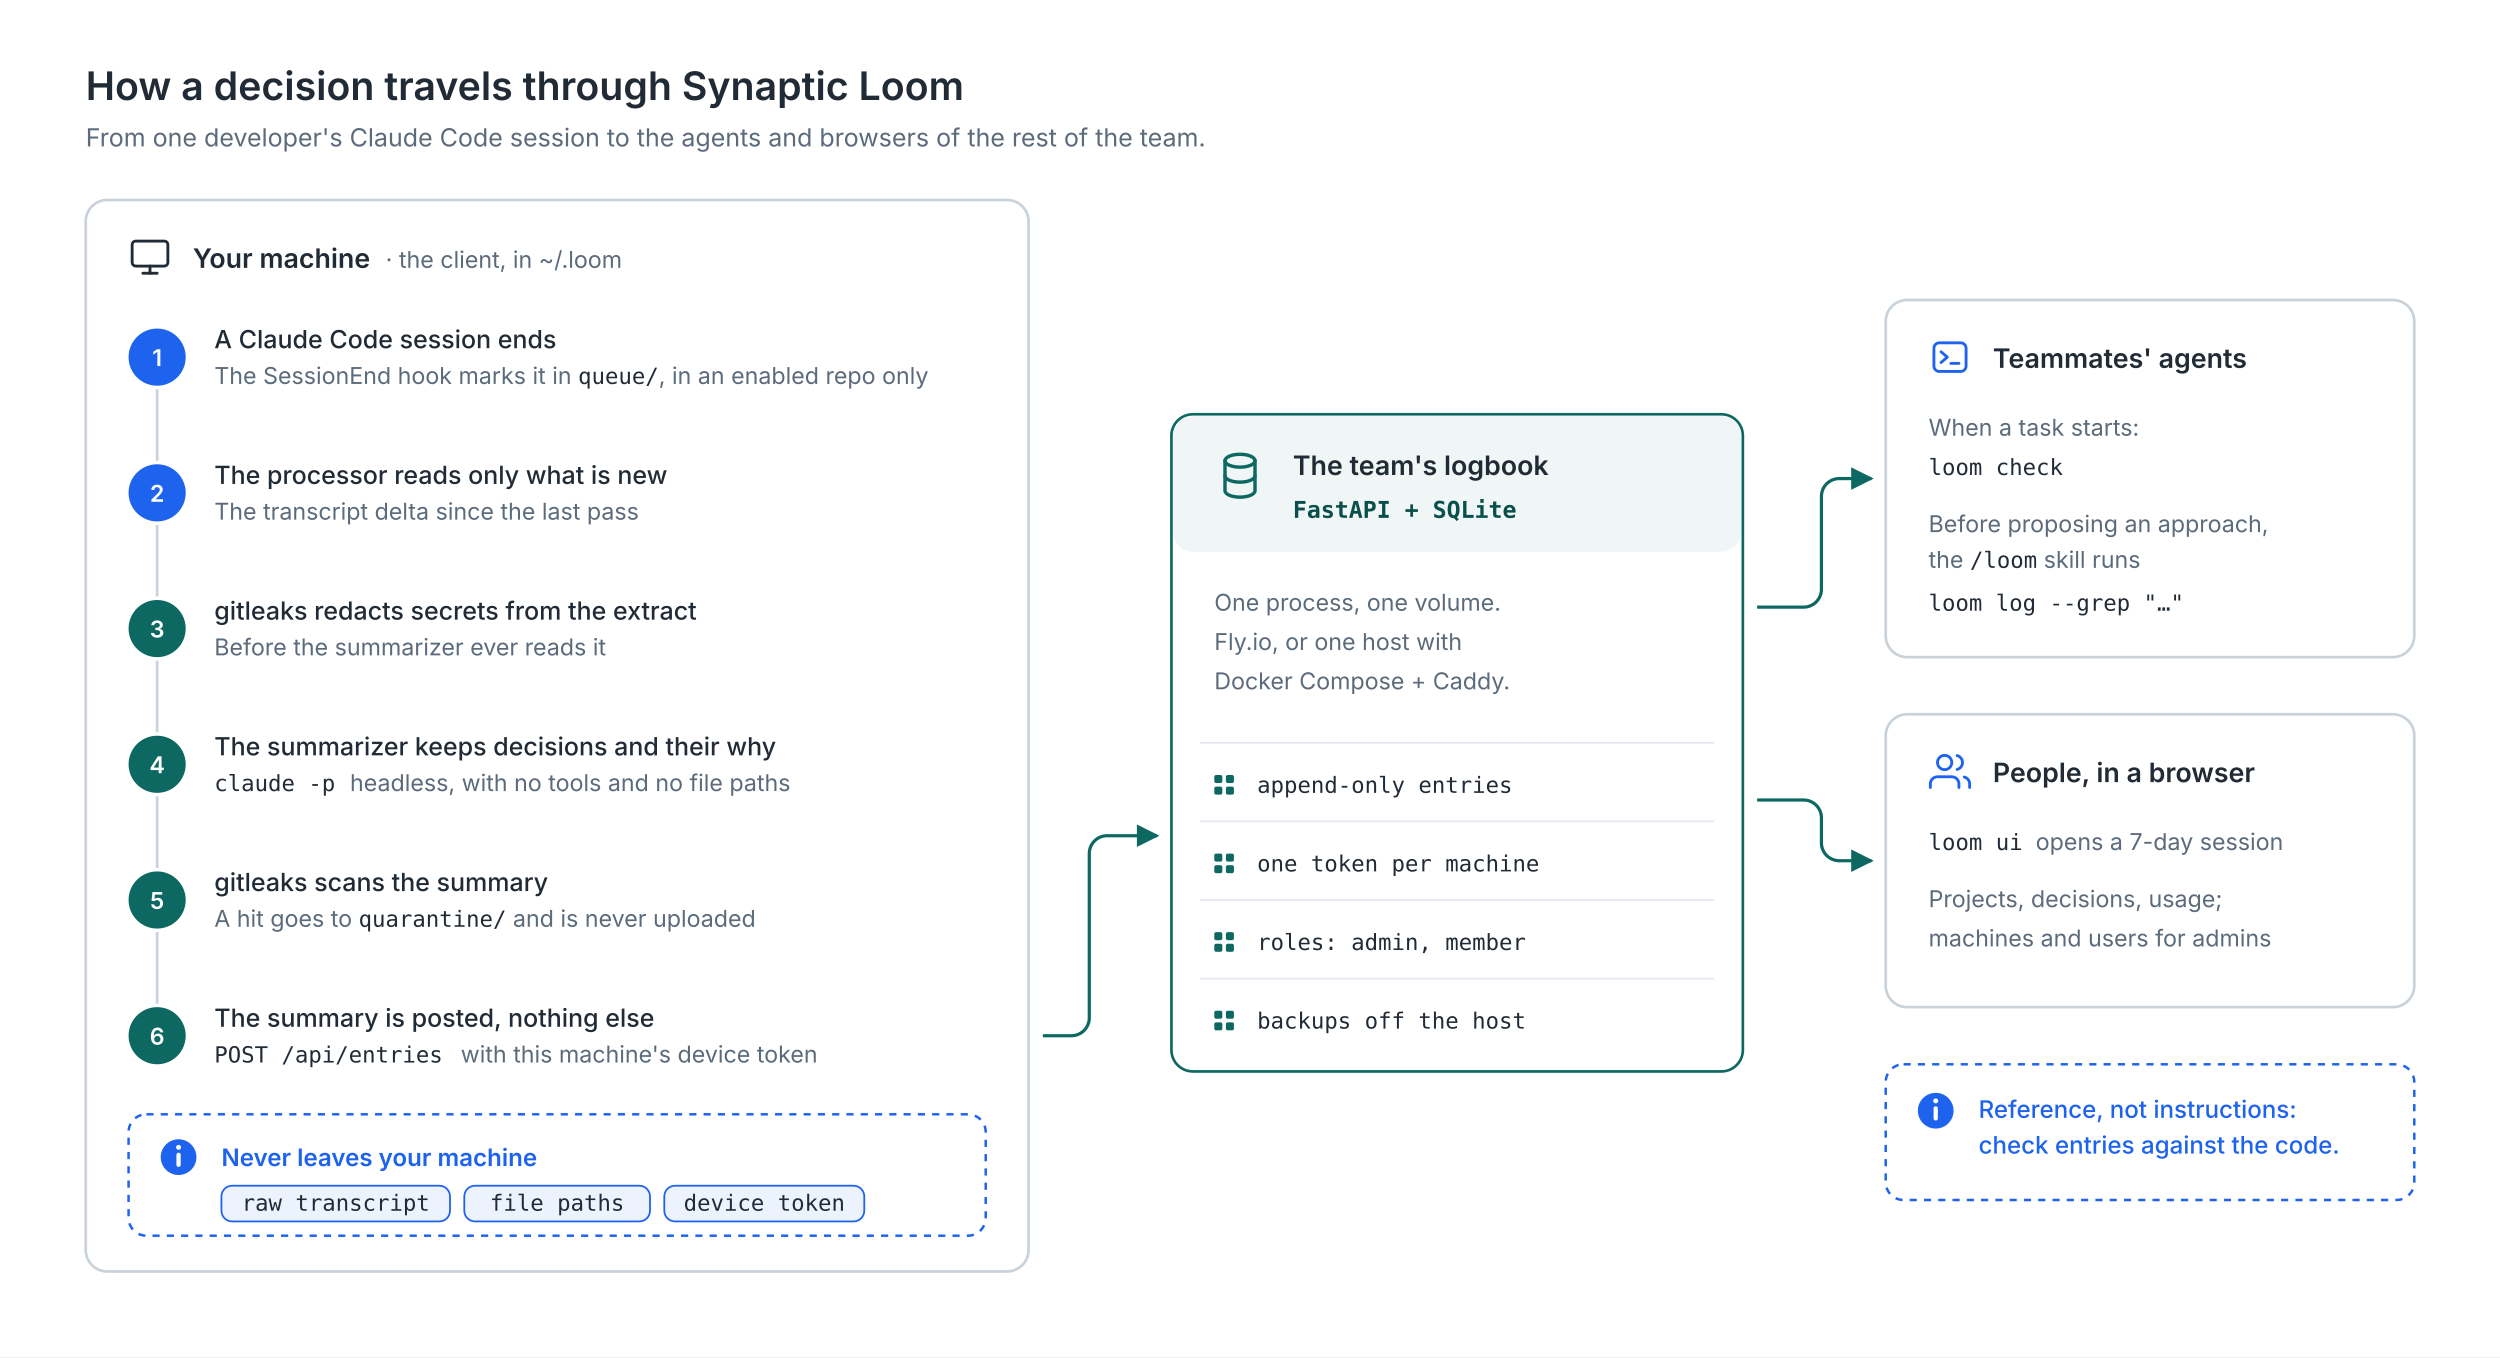
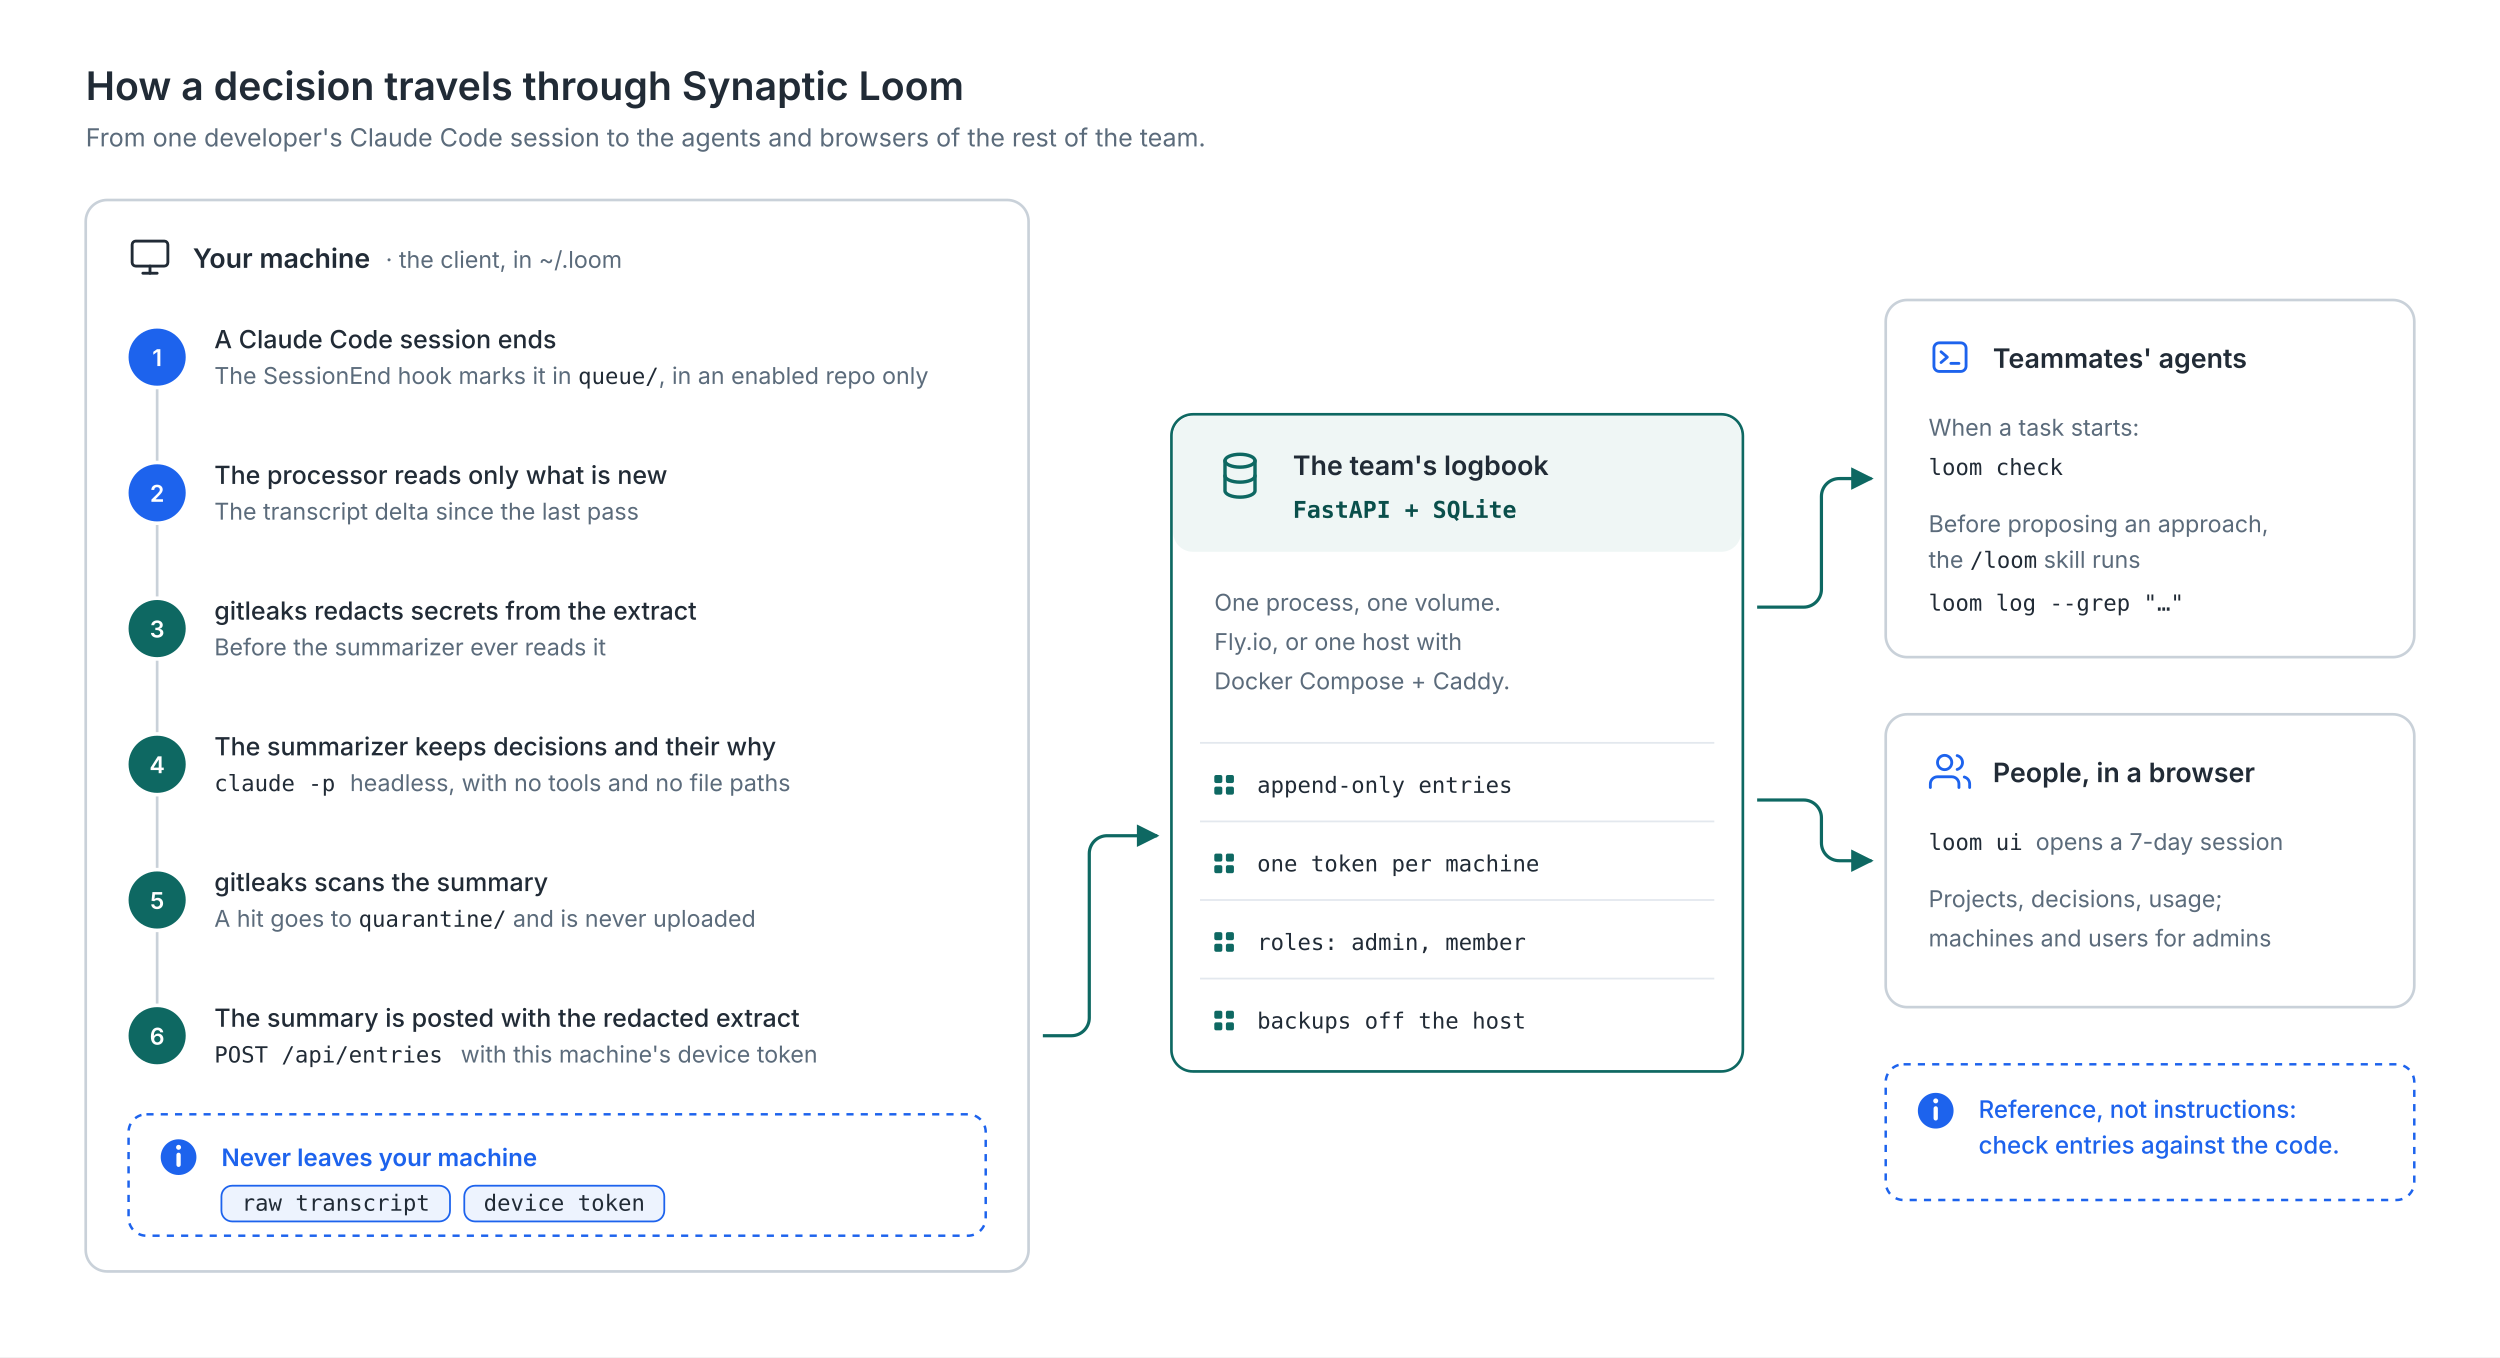
<svg xmlns="http://www.w3.org/2000/svg" width="1400" height="760" viewBox="0 0 1400 760" font-family="Inter, 'Helvetica Neue', Arial, sans-serif">
  <defs>
    <marker id="ah-teal" viewBox="0 0 10 10" refX="9" refY="5" markerWidth="7" markerHeight="7" orient="auto-start-reverse">
      <path d="M0,0 L10,5 L0,10 z" fill="#0E6862" />
    </marker>
    <marker id="ah-blue" viewBox="0 0 10 10" refX="9" refY="5" markerWidth="7" markerHeight="7" orient="auto-start-reverse">
      <path d="M0,0 L10,5 L0,10 z" fill="#1D63ED" />
    </marker>
  </defs>
  <rect width="100%" height="100%" fill="#FFFFFF" />
  <text x="48" y="56" font-size="22" font-weight="600" fill="#212B36">How a decision travels through Synaptic Loom</text>
  <text x="48" y="82" font-size="14" fill="#5B6B7B">From one developer's Claude Code session to the agents and browsers of the rest of the team.</text>
  <rect x="48" y="112" width="528" height="600" rx="12" fill="#FFFFFF" stroke="#C9D1D9" stroke-width="1.5" />
  <g transform="translate(72, 132)" stroke="#212B36" fill="none" stroke-width="1.6" stroke-linecap="round" stroke-linejoin="round">
    <rect x="2" y="3" width="20" height="14" rx="2" />
    <line x1="8" y1="21" x2="16" y2="21" />
    <line x1="12" y1="17" x2="12" y2="21" />
  </g>
  <text x="108" y="150" font-size="15" font-weight="600" fill="#212B36">Your machine</text>
  <text x="216" y="150" font-size="13" fill="#5B6B7B">· the client, in ~/.loom</text>
  <circle cx="88" cy="200" r="16" fill="#1D63ED" />
  <text x="88" y="205" text-anchor="middle" font-size="13" font-weight="600" fill="#FFFFFF">1</text>
  <text x="120" y="195" font-size="14" font-weight="500" fill="#212B36">A Claude Code session ends</text>
  <text x="120" y="215" font-size="13" fill="#5B6B7B">The SessionEnd hook marks it in <tspan font-family="'SF Mono', Menlo, Consolas, monospace" font-size="12.5" fill="#212B36">queue/</tspan>, in an enabled repo only</text>
  <circle cx="88" cy="276" r="16" fill="#1D63ED" />
  <text x="88" y="281" text-anchor="middle" font-size="13" font-weight="600" fill="#FFFFFF">2</text>
  <text x="120" y="271" font-size="14" font-weight="500" fill="#212B36">The processor reads only what is new</text>
  <text x="120" y="291" font-size="13" fill="#5B6B7B">The transcript delta since the last pass</text>
  <circle cx="88" cy="352" r="16" fill="#0E6862" />
  <text x="88" y="357" text-anchor="middle" font-size="13" font-weight="600" fill="#FFFFFF">3</text>
  <text x="120" y="347" font-size="14" font-weight="500" fill="#212B36">gitleaks redacts secrets from the extract</text>
  <text x="120" y="367" font-size="13" fill="#5B6B7B">Before the summarizer ever reads it</text>
  <circle cx="88" cy="428" r="16" fill="#0E6862" />
  <text x="88" y="433" text-anchor="middle" font-size="13" font-weight="600" fill="#FFFFFF">4</text>
  <text x="120" y="423" font-size="14" font-weight="500" fill="#212B36">The summarizer keeps decisions and their why</text>
  <text x="120" y="443" font-family="'SF Mono', Menlo, Consolas, monospace" font-size="12.5" fill="#212B36">claude -p</text>
  <text x="196" y="443" font-size="13" fill="#5B6B7B">headless, with no tools and no file paths</text>
  <circle cx="88" cy="504" r="16" fill="#0E6862" />
  <text x="88" y="509" text-anchor="middle" font-size="13" font-weight="600" fill="#FFFFFF">5</text>
  <text x="120" y="499" font-size="14" font-weight="500" fill="#212B36">gitleaks scans the summary</text>
  <text x="120" y="519" font-size="13" fill="#5B6B7B">A hit goes to <tspan font-family="'SF Mono', Menlo, Consolas, monospace" font-size="12.5" fill="#212B36">quarantine/</tspan> and is never uploaded</text>
  <circle cx="88" cy="580" r="16" fill="#0E6862" />
  <text x="88" y="585" text-anchor="middle" font-size="13" font-weight="600" fill="#FFFFFF">6</text>
-   <text x="120" y="575" font-size="14" font-weight="500" fill="#212B36">The summary is posted, nothing else</text>
+   <text x="120" y="575" font-size="14" font-weight="500" fill="#212B36">The summary is posted with the redacted extract</text>
  <text x="120" y="595" font-family="'SF Mono', Menlo, Consolas, monospace" font-size="12.5" fill="#212B36">POST /api/entries</text>
  <text x="258" y="595" font-size="13" fill="#5B6B7B">with this machine's device token</text>
  <line x1="88" y1="218" x2="88" y2="258" stroke="#C9D1D9" stroke-width="1.5" />
  <line x1="88" y1="294" x2="88" y2="334" stroke="#C9D1D9" stroke-width="1.5" />
  <line x1="88" y1="370" x2="88" y2="410" stroke="#C9D1D9" stroke-width="1.5" />
  <line x1="88" y1="446" x2="88" y2="486" stroke="#C9D1D9" stroke-width="1.5" />
  <line x1="88" y1="522" x2="88" y2="562" stroke="#C9D1D9" stroke-width="1.5" />
  <rect x="72" y="624" width="480" height="68" rx="10" fill="#FFFFFF" stroke="#1D63ED" stroke-width="1.4" stroke-dasharray="4 4" />
  <g transform="translate(100, 648)">
    <circle cx="0" cy="0" r="10" fill="#1D63ED" />
    <rect x="-1.2" y="-2.5" width="2.4" height="8" rx="1.2" fill="#FFFFFF" />
    <circle cx="0" cy="-5.5" r="1.4" fill="#FFFFFF" />
  </g>
  <text x="124" y="653" font-size="13.5" font-weight="600" fill="#1D63ED">Never leaves your machine</text>
  <g font-family="'SF Mono', Menlo, Consolas, monospace" font-size="12.5" fill="#212B36">
    <rect x="124" y="664" width="128" height="20" rx="6" fill="#EDF3FE" stroke="#1D63ED" stroke-width="1" />
    <text x="188" y="678" text-anchor="middle">raw transcript</text>
-     <rect x="260" y="664" width="104" height="20" rx="6" fill="#EDF3FE" stroke="#1D63ED" stroke-width="1" />
-     <text x="312" y="678" text-anchor="middle">file paths</text>
-     <rect x="372" y="664" width="112" height="20" rx="6" fill="#EDF3FE" stroke="#1D63ED" stroke-width="1" />
-     <text x="428" y="678" text-anchor="middle">device token</text>
+     <rect x="260" y="664" width="112" height="20" rx="6" fill="#EDF3FE" stroke="#1D63ED" stroke-width="1" />
+     <text x="316" y="678" text-anchor="middle">device token</text>
  </g>
  <rect x="656" y="232" width="320" height="368" rx="12" fill="#FFFFFF" stroke="#0E6862" stroke-width="1.5" />
  <rect x="657" y="233" width="318" height="76" rx="11" fill="#EFF6F5" />
  <g transform="translate(680, 252) scale(1.2)" stroke="#0E6862" fill="none" stroke-width="1.6" stroke-linecap="round" stroke-linejoin="round">
    <ellipse cx="12" cy="5" rx="7" ry="3" />
    <path d="M5 5v14c0 1.66 3.13 3 7 3s7-1.34 7-3V5" />
    <path d="M5 12c0 1.66 3.13 3 7 3s7-1.34 7-3" />
  </g>
  <text x="724" y="266" font-size="15" font-weight="600" fill="#212B36">The team's logbook</text>
  <text x="724" y="290" font-family="'SF Mono', Menlo, Consolas, monospace" font-size="13" font-weight="600" fill="#0A4F4B">FastAPI + SQLite</text>
  <text x="680" y="342" font-size="13" fill="#5B6B7B">One process, one volume.</text>
  <text x="680" y="364" font-size="13" fill="#5B6B7B">Fly.io, or one host with</text>
  <text x="680" y="386" font-size="13" fill="#5B6B7B">Docker Compose + Caddy.</text>
  <g font-family="'SF Mono', Menlo, Consolas, monospace" font-size="12.5" fill="#212B36">
    <line x1="672" y1="416" x2="960" y2="416" stroke="#E3E8EE" stroke-width="1" />
    <g transform="translate(680, 434)" fill="#0E6862">
      <rect x="0" y="0" width="4.5" height="4.5" rx="1" />
      <rect x="6.5" y="0" width="4.5" height="4.5" rx="1" />
      <rect x="0" y="6.5" width="4.5" height="4.5" rx="1" />
      <rect x="6.5" y="6.5" width="4.5" height="4.5" rx="1" />
    </g>
    <text x="704" y="444">append-only entries</text>
    <line x1="672" y1="460" x2="960" y2="460" stroke="#E3E8EE" stroke-width="1" />
    <g transform="translate(680, 478)" fill="#0E6862">
      <rect x="0" y="0" width="4.5" height="4.5" rx="1" />
      <rect x="6.5" y="0" width="4.5" height="4.5" rx="1" />
      <rect x="0" y="6.5" width="4.5" height="4.5" rx="1" />
      <rect x="6.5" y="6.5" width="4.5" height="4.5" rx="1" />
    </g>
    <text x="704" y="488">one token per machine</text>
    <line x1="672" y1="504" x2="960" y2="504" stroke="#E3E8EE" stroke-width="1" />
    <g transform="translate(680, 522)" fill="#0E6862">
      <rect x="0" y="0" width="4.5" height="4.5" rx="1" />
      <rect x="6.5" y="0" width="4.5" height="4.5" rx="1" />
      <rect x="0" y="6.5" width="4.5" height="4.5" rx="1" />
      <rect x="6.5" y="6.5" width="4.5" height="4.5" rx="1" />
    </g>
    <text x="704" y="532">roles: admin, member</text>
    <line x1="672" y1="548" x2="960" y2="548" stroke="#E3E8EE" stroke-width="1" />
    <g transform="translate(680, 566)" fill="#0E6862">
      <rect x="0" y="0" width="4.5" height="4.5" rx="1" />
      <rect x="6.5" y="0" width="4.5" height="4.5" rx="1" />
      <rect x="0" y="6.5" width="4.5" height="4.5" rx="1" />
      <rect x="6.5" y="6.5" width="4.5" height="4.5" rx="1" />
    </g>
    <text x="704" y="576">backups off the host</text>
  </g>
  <path d="M 584 580 H 600 a10 10 0 0 0 10 -10 V 478 a10 10 0 0 1 10 -10 H 648" fill="none" stroke="#0E6862" stroke-width="1.8" marker-end="url(#ah-teal)" />
  <rect x="1056" y="168" width="296" height="200" rx="12" fill="#FFFFFF" stroke="#C9D1D9" stroke-width="1.5" />
  <g transform="translate(1080, 188)" stroke="#1D63ED" fill="none" stroke-width="1.6" stroke-linecap="round" stroke-linejoin="round">
    <rect x="3" y="4" width="18" height="16" rx="3" />
    <polyline points="7 9 10.5 12 7 15" />
    <line x1="12.5" y1="15.5" x2="17" y2="15.5" />
  </g>
  <text x="1116" y="206" font-size="15" font-weight="600" fill="#212B36">Teammates' agents</text>
  <text x="1080" y="244" font-size="13" fill="#5B6B7B">When a task starts:</text>
  <text x="1080" y="266" font-family="'SF Mono', Menlo, Consolas, monospace" font-size="12.5" fill="#212B36">loom check</text>
  <text x="1080" y="298" font-size="13" fill="#5B6B7B">Before proposing an approach,</text>
  <text x="1080" y="318" font-size="13" fill="#5B6B7B">the <tspan font-family="'SF Mono', Menlo, Consolas, monospace" font-size="12.5" fill="#212B36">/loom</tspan> skill runs</text>
  <text x="1080" y="342" font-family="'SF Mono', Menlo, Consolas, monospace" font-size="12.5" fill="#212B36">loom log --grep "…"</text>
  <rect x="1056" y="400" width="296" height="164" rx="12" fill="#FFFFFF" stroke="#C9D1D9" stroke-width="1.5" />
  <g transform="translate(1080, 420)" stroke="#1D63ED" fill="none" stroke-width="1.6" stroke-linecap="round" stroke-linejoin="round">
    <path d="M17 21v-2a4 4 0 0 0-4-4H5a4 4 0 0 0-4 4v2" />
    <circle cx="9" cy="7" r="4" />
    <path d="M23 21v-2a4 4 0 0 0-3-3.87" />
    <path d="M16 3.13a4 4 0 0 1 0 7.75" />
  </g>
  <text x="1116" y="438" font-size="15" font-weight="600" fill="#212B36">People, in a browser</text>
  <text x="1080" y="476" font-family="'SF Mono', Menlo, Consolas, monospace" font-size="12.5" fill="#212B36">loom ui</text>
  <text x="1140" y="476" font-size="13" fill="#5B6B7B">opens a 7-day session</text>
  <text x="1080" y="508" font-size="13" fill="#5B6B7B">Projects, decisions, usage;</text>
  <text x="1080" y="530" font-size="13" fill="#5B6B7B">machines and users for admins</text>
  <path d="M 984 340 H 1010 a10 10 0 0 0 10 -10 V 278 a10 10 0 0 1 10 -10 H 1048" fill="none" stroke="#0E6862" stroke-width="1.8" marker-end="url(#ah-teal)" />
  <path d="M 984 448 H 1010 a10 10 0 0 1 10 10 V 472 a10 10 0 0 0 10 10 H 1048" fill="none" stroke="#0E6862" stroke-width="1.8" marker-end="url(#ah-teal)" />
  <rect x="1056" y="596" width="296" height="76" rx="10" fill="#FFFFFF" stroke="#1D63ED" stroke-width="1.4" stroke-dasharray="4 4" />
  <g transform="translate(1084, 622)">
    <circle cx="0" cy="0" r="10" fill="#1D63ED" />
    <rect x="-1.2" y="-2.5" width="2.4" height="8" rx="1.2" fill="#FFFFFF" />
    <circle cx="0" cy="-5.5" r="1.4" fill="#FFFFFF" />
  </g>
  <text x="1108" y="626" font-size="13.5" font-weight="500" fill="#1D63ED">Reference, not instructions:
    <tspan x="1108" dy="20">check entries against the code.</tspan>
  </text>
</svg>
